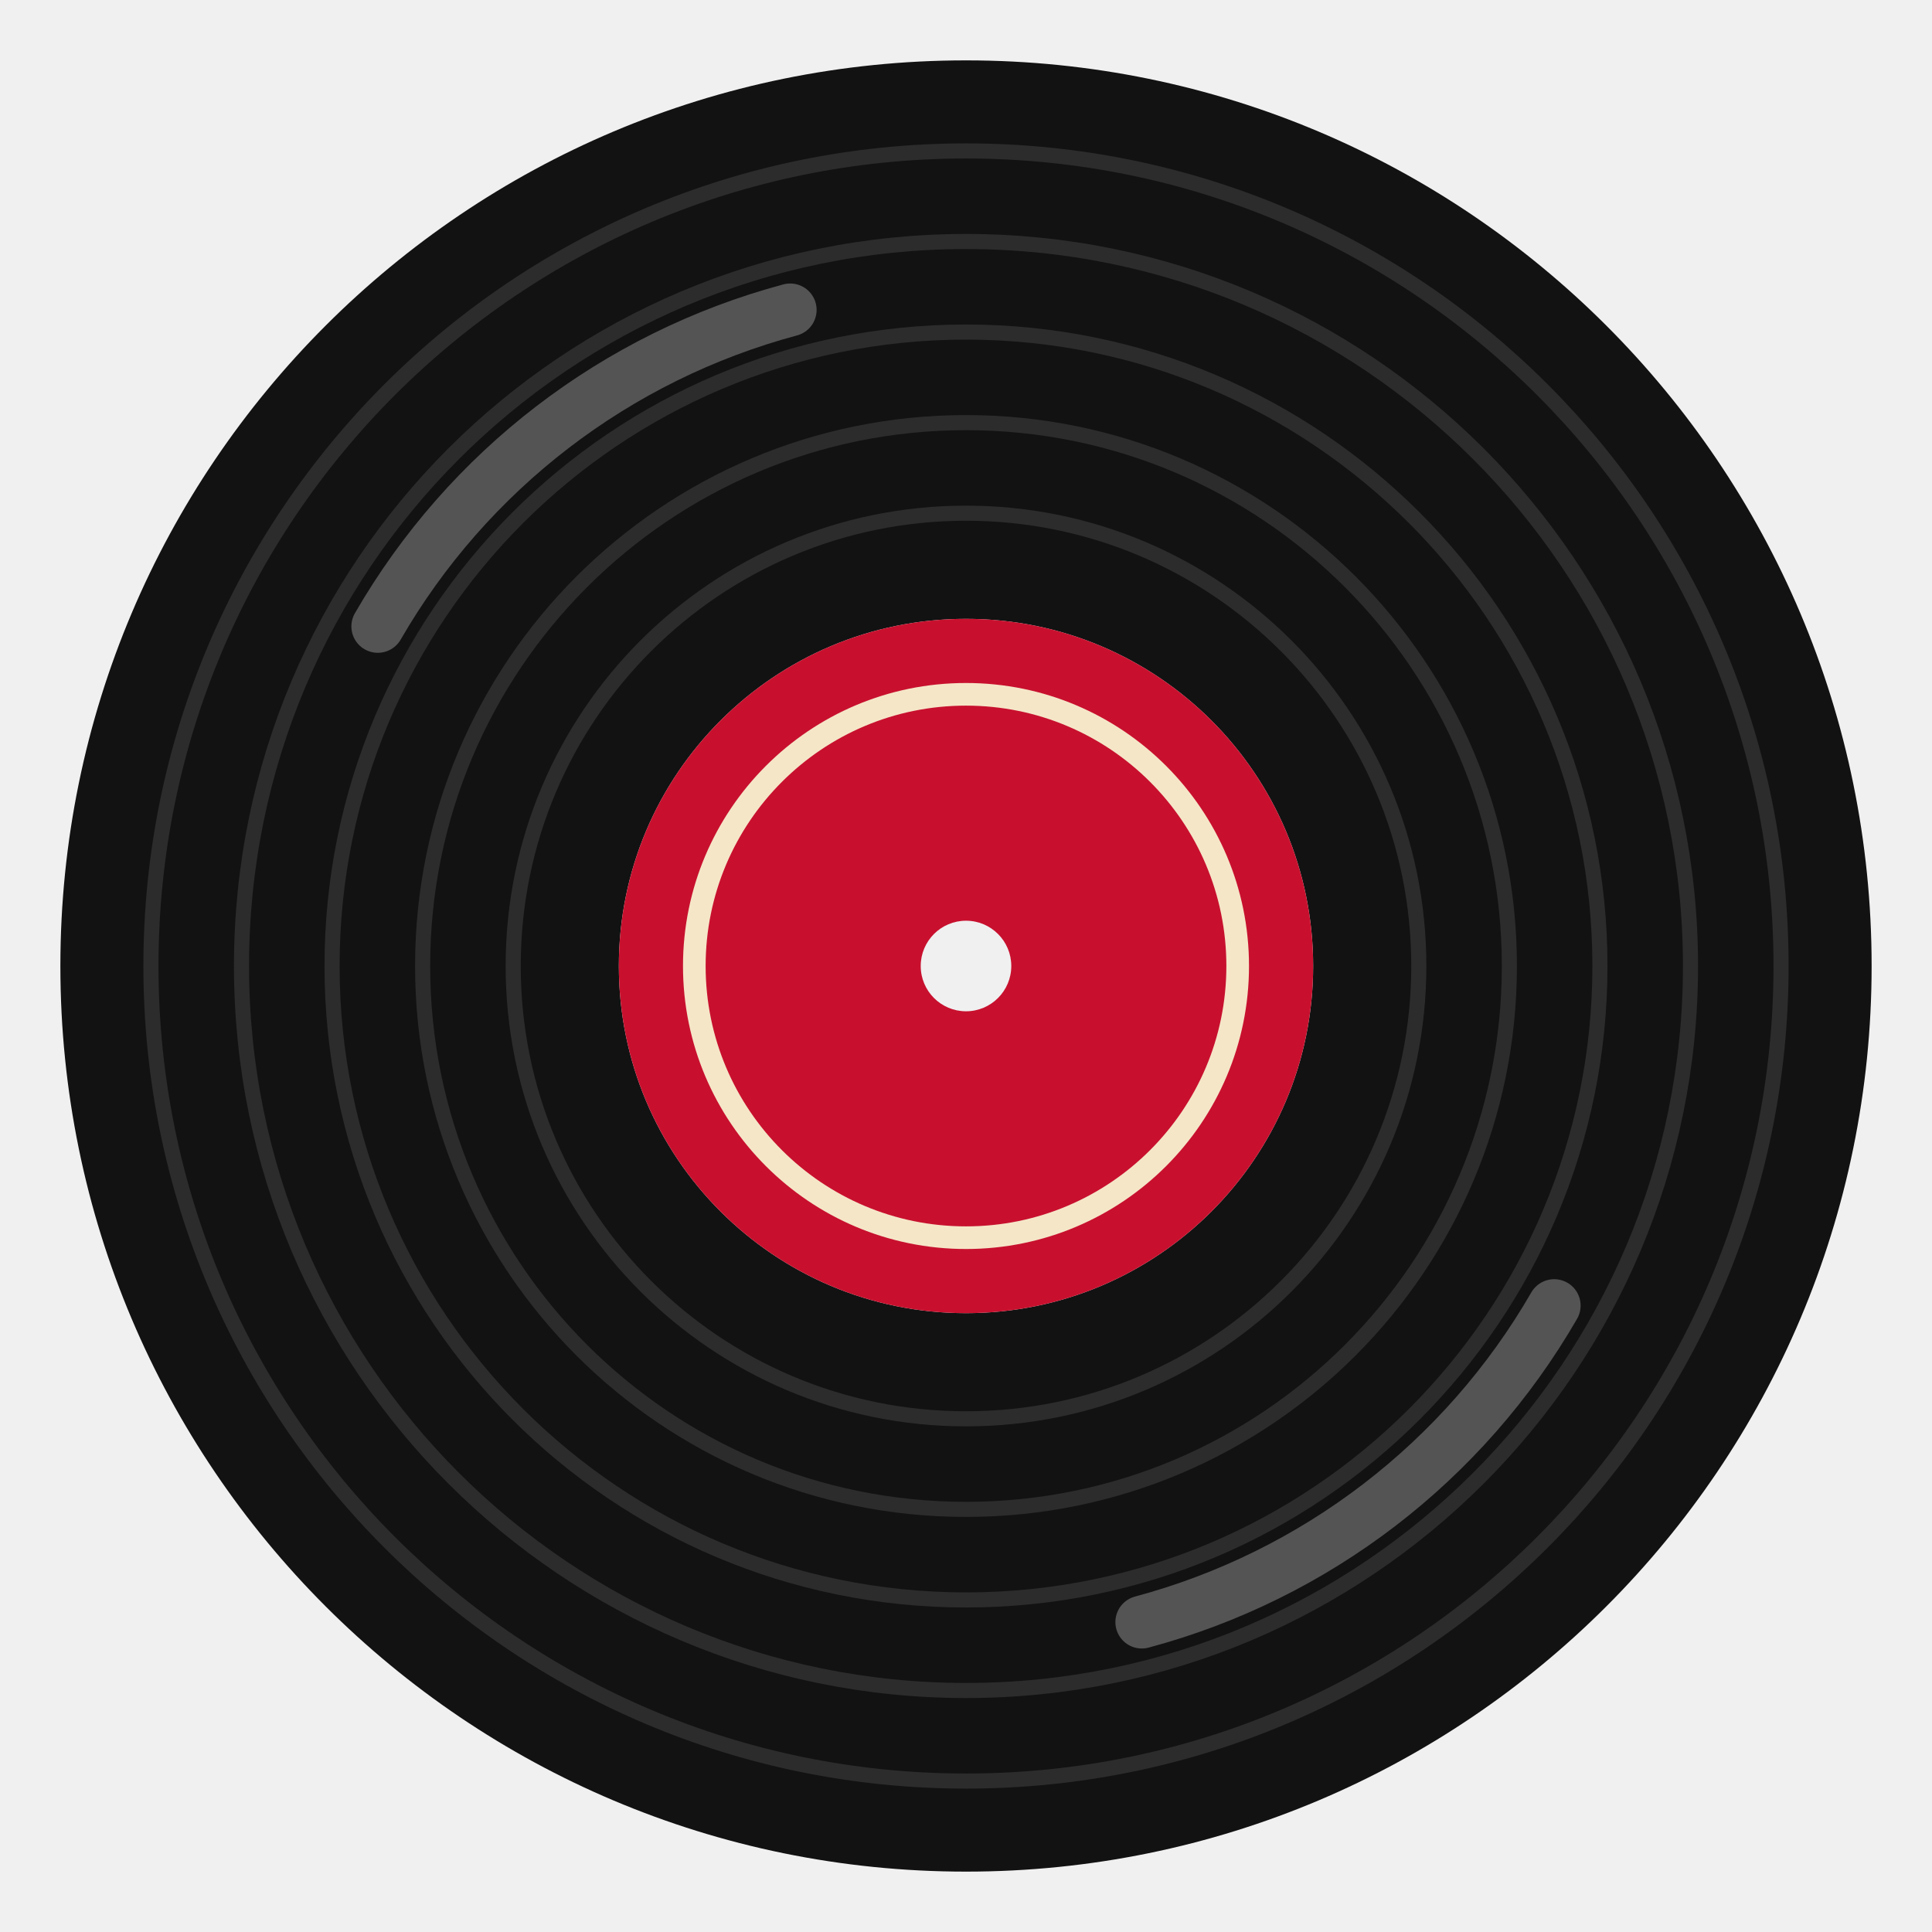
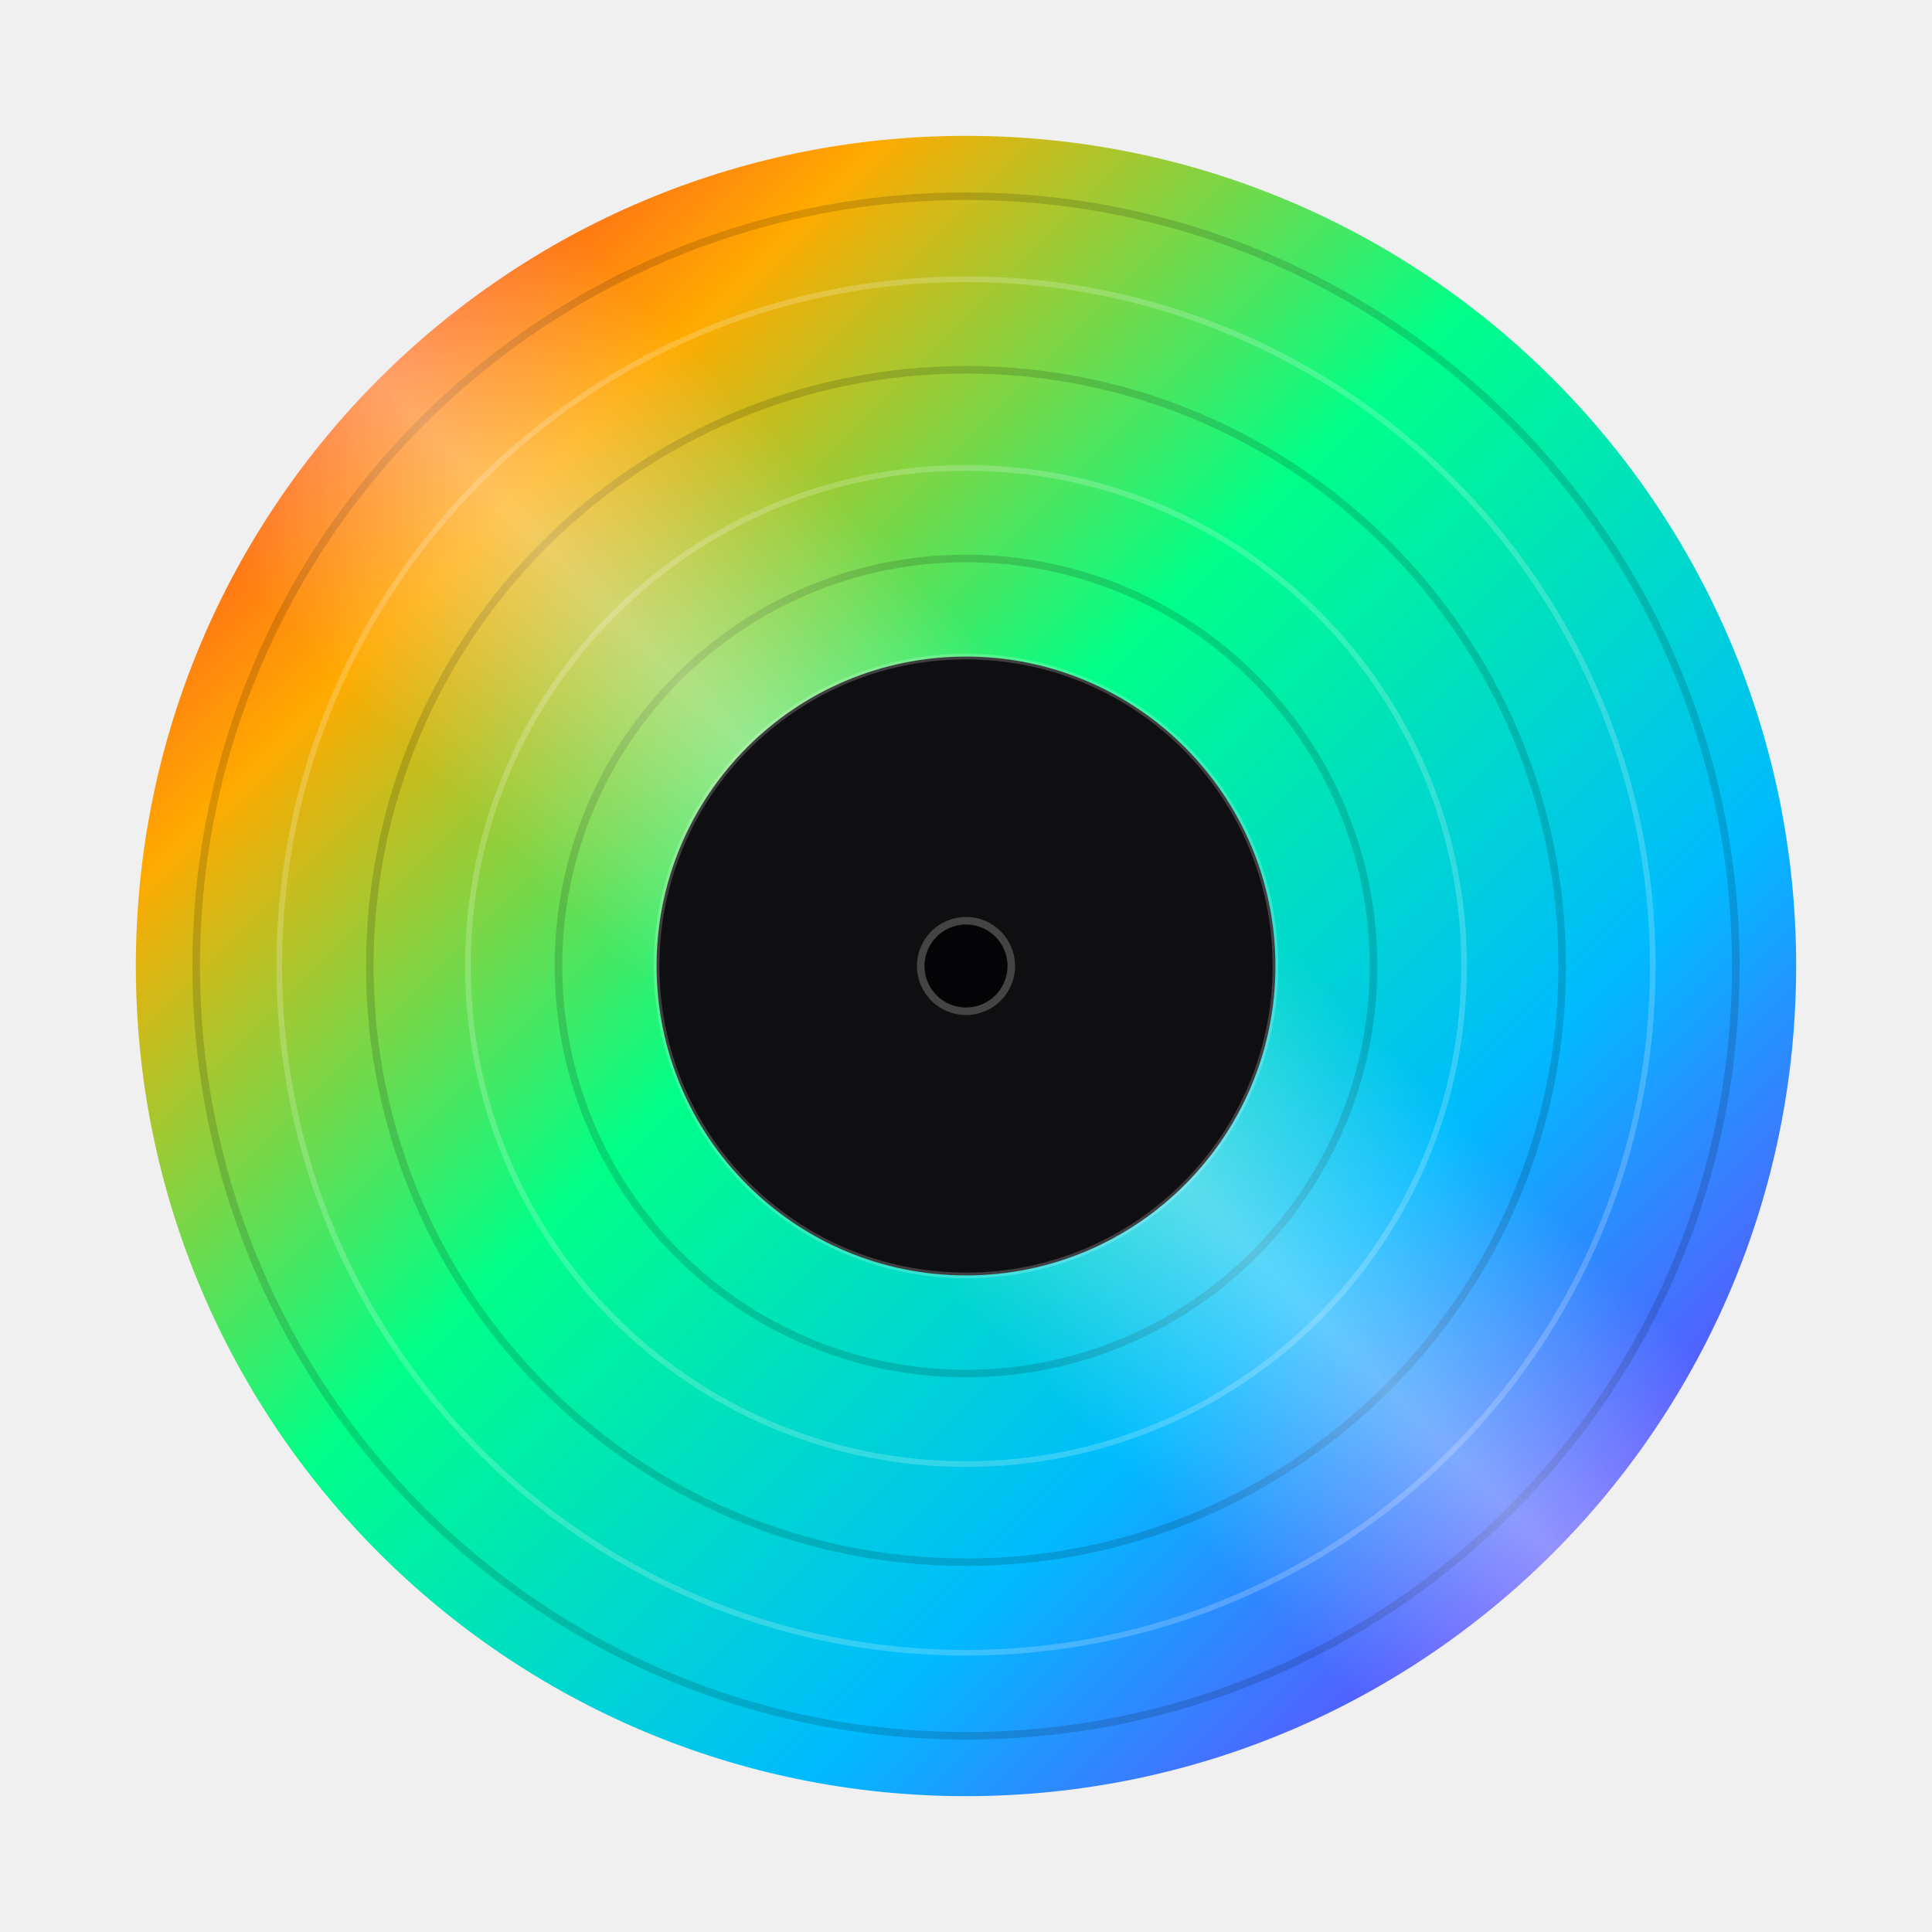
- <svg xmlns="http://www.w3.org/2000/svg" viewBox="0 0 512 512">
-   <path fill="#121212" fill-rule="evenodd" d="M16,256a240,240 0 1,0 480,0a240,240 0 1,0 -480,0zM164,256a92,92 0 1,0 184,0a92,92 0 1,0 -184,0z" />
-   <circle cx="256" cy="256" r="216" fill="none" stroke="#2c2c2c" stroke-width="4" />
-   <circle cx="256" cy="256" r="192" fill="none" stroke="#2c2c2c" stroke-width="4" />
-   <circle cx="256" cy="256" r="168" fill="none" stroke="#2c2c2c" stroke-width="4" />
-   <circle cx="256" cy="256" r="144" fill="none" stroke="#2c2c2c" stroke-width="4" />
-   <circle cx="256" cy="256" r="120" fill="none" stroke="#2c2c2c" stroke-width="4" />
-   <path d="M100.12,166.00A180,180 0 0,1 209.41,82.13" fill="none" stroke="#ffffff" stroke-opacity="0.28" stroke-width="14" stroke-linecap="round" />
-   <path d="M411.88,346.00A180,180 0 0,1 302.59,429.87" fill="none" stroke="#ffffff" stroke-opacity="0.28" stroke-width="14" stroke-linecap="round" />
-   <path fill="#c8102e" fill-rule="evenodd" d="M164,256a92,92 0 1,0 184,0a92,92 0 1,0 -184,0zM244,256a12,12 0 1,0 24,0a12,12 0 1,0 -24,0z" />
-   <circle cx="256" cy="256" r="72" fill="none" stroke="#f5e6c8" stroke-width="6" />
+ <svg xmlns="http://www.w3.org/2000/svg" viewBox="0 0 512 512" width="512" height="512">
+   <defs>
+     <linearGradient id="vinyl-grad-3" x1="0%" y1="0%" x2="100%" y2="100%">
+       <stop offset="0%" stop-color="#ff0044" />
+       <stop offset="22%" stop-color="#ffaa00" />
+       <stop offset="45%" stop-color="#00ff88" />
+       <stop offset="70%" stop-color="#00bbff" />
+       <stop offset="100%" stop-color="#aa00ff" />
+     </linearGradient>
+     <linearGradient id="gloss-3" x1="15%" y1="85%" x2="85%" y2="15%">
+       <stop offset="35%" stop-color="#ffffff" stop-opacity="0" />
+       <stop offset="50%" stop-color="#ffffff" stop-opacity="0.35" />
+       <stop offset="65%" stop-color="#ffffff" stop-opacity="0" />
+     </linearGradient>
+   </defs>
+   <circle cx="256" cy="256" r="220" fill="url(#vinyl-grad-3)" />
+   <circle cx="256" cy="256" r="204" fill="none" stroke="#000000" stroke-opacity="0.15" stroke-width="2" />
+   <circle cx="256" cy="256" r="182" fill="none" stroke="#ffffff" stroke-opacity="0.2" stroke-width="1.5" />
+   <circle cx="256" cy="256" r="158" fill="none" stroke="#000000" stroke-opacity="0.15" stroke-width="2" />
+   <circle cx="256" cy="256" r="132" fill="none" stroke="#ffffff" stroke-opacity="0.2" stroke-width="1.5" />
+   <circle cx="256" cy="256" r="108" fill="none" stroke="#000000" stroke-opacity="0.15" stroke-width="2" />
+   <circle cx="256" cy="256" r="220" fill="url(#gloss-3)" />
+   <circle cx="256" cy="256" r="82" fill="#0f0f12" stroke="#ffffff" stroke-opacity="0.2" stroke-width="1.5" />
+   <circle cx="256" cy="256" r="12" fill="#040406" stroke="#444444" stroke-width="2" />
</svg>
